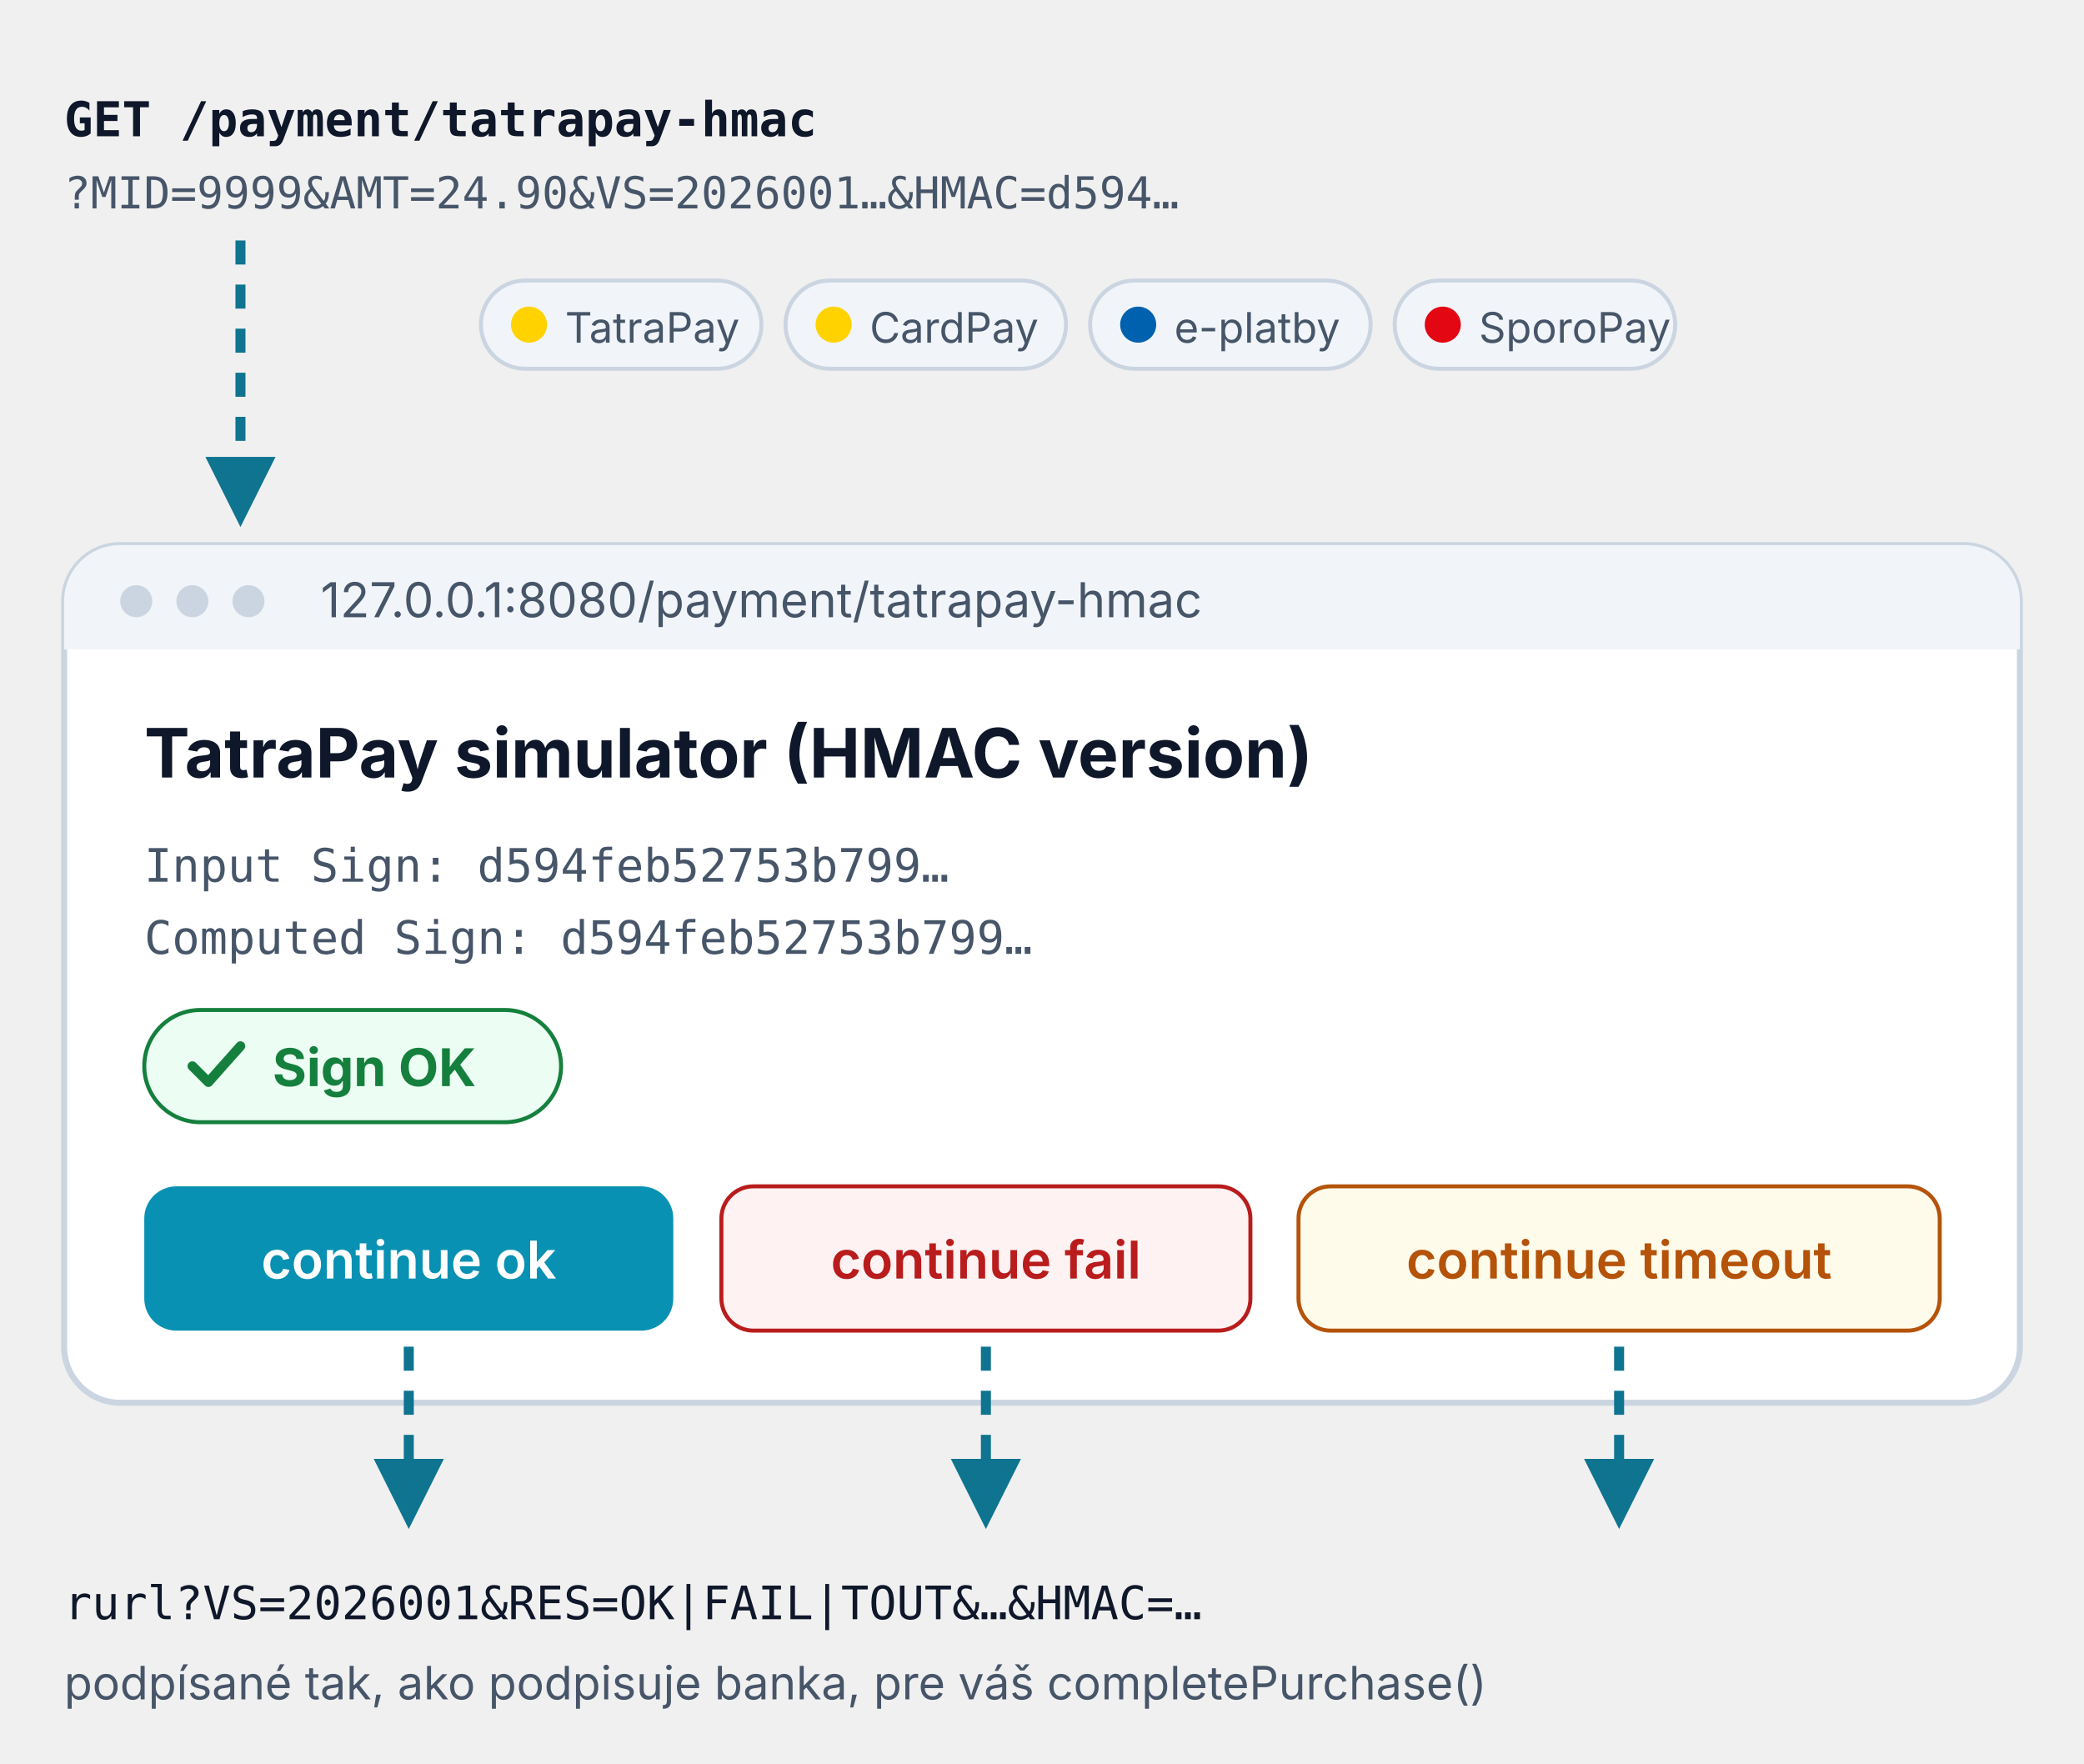
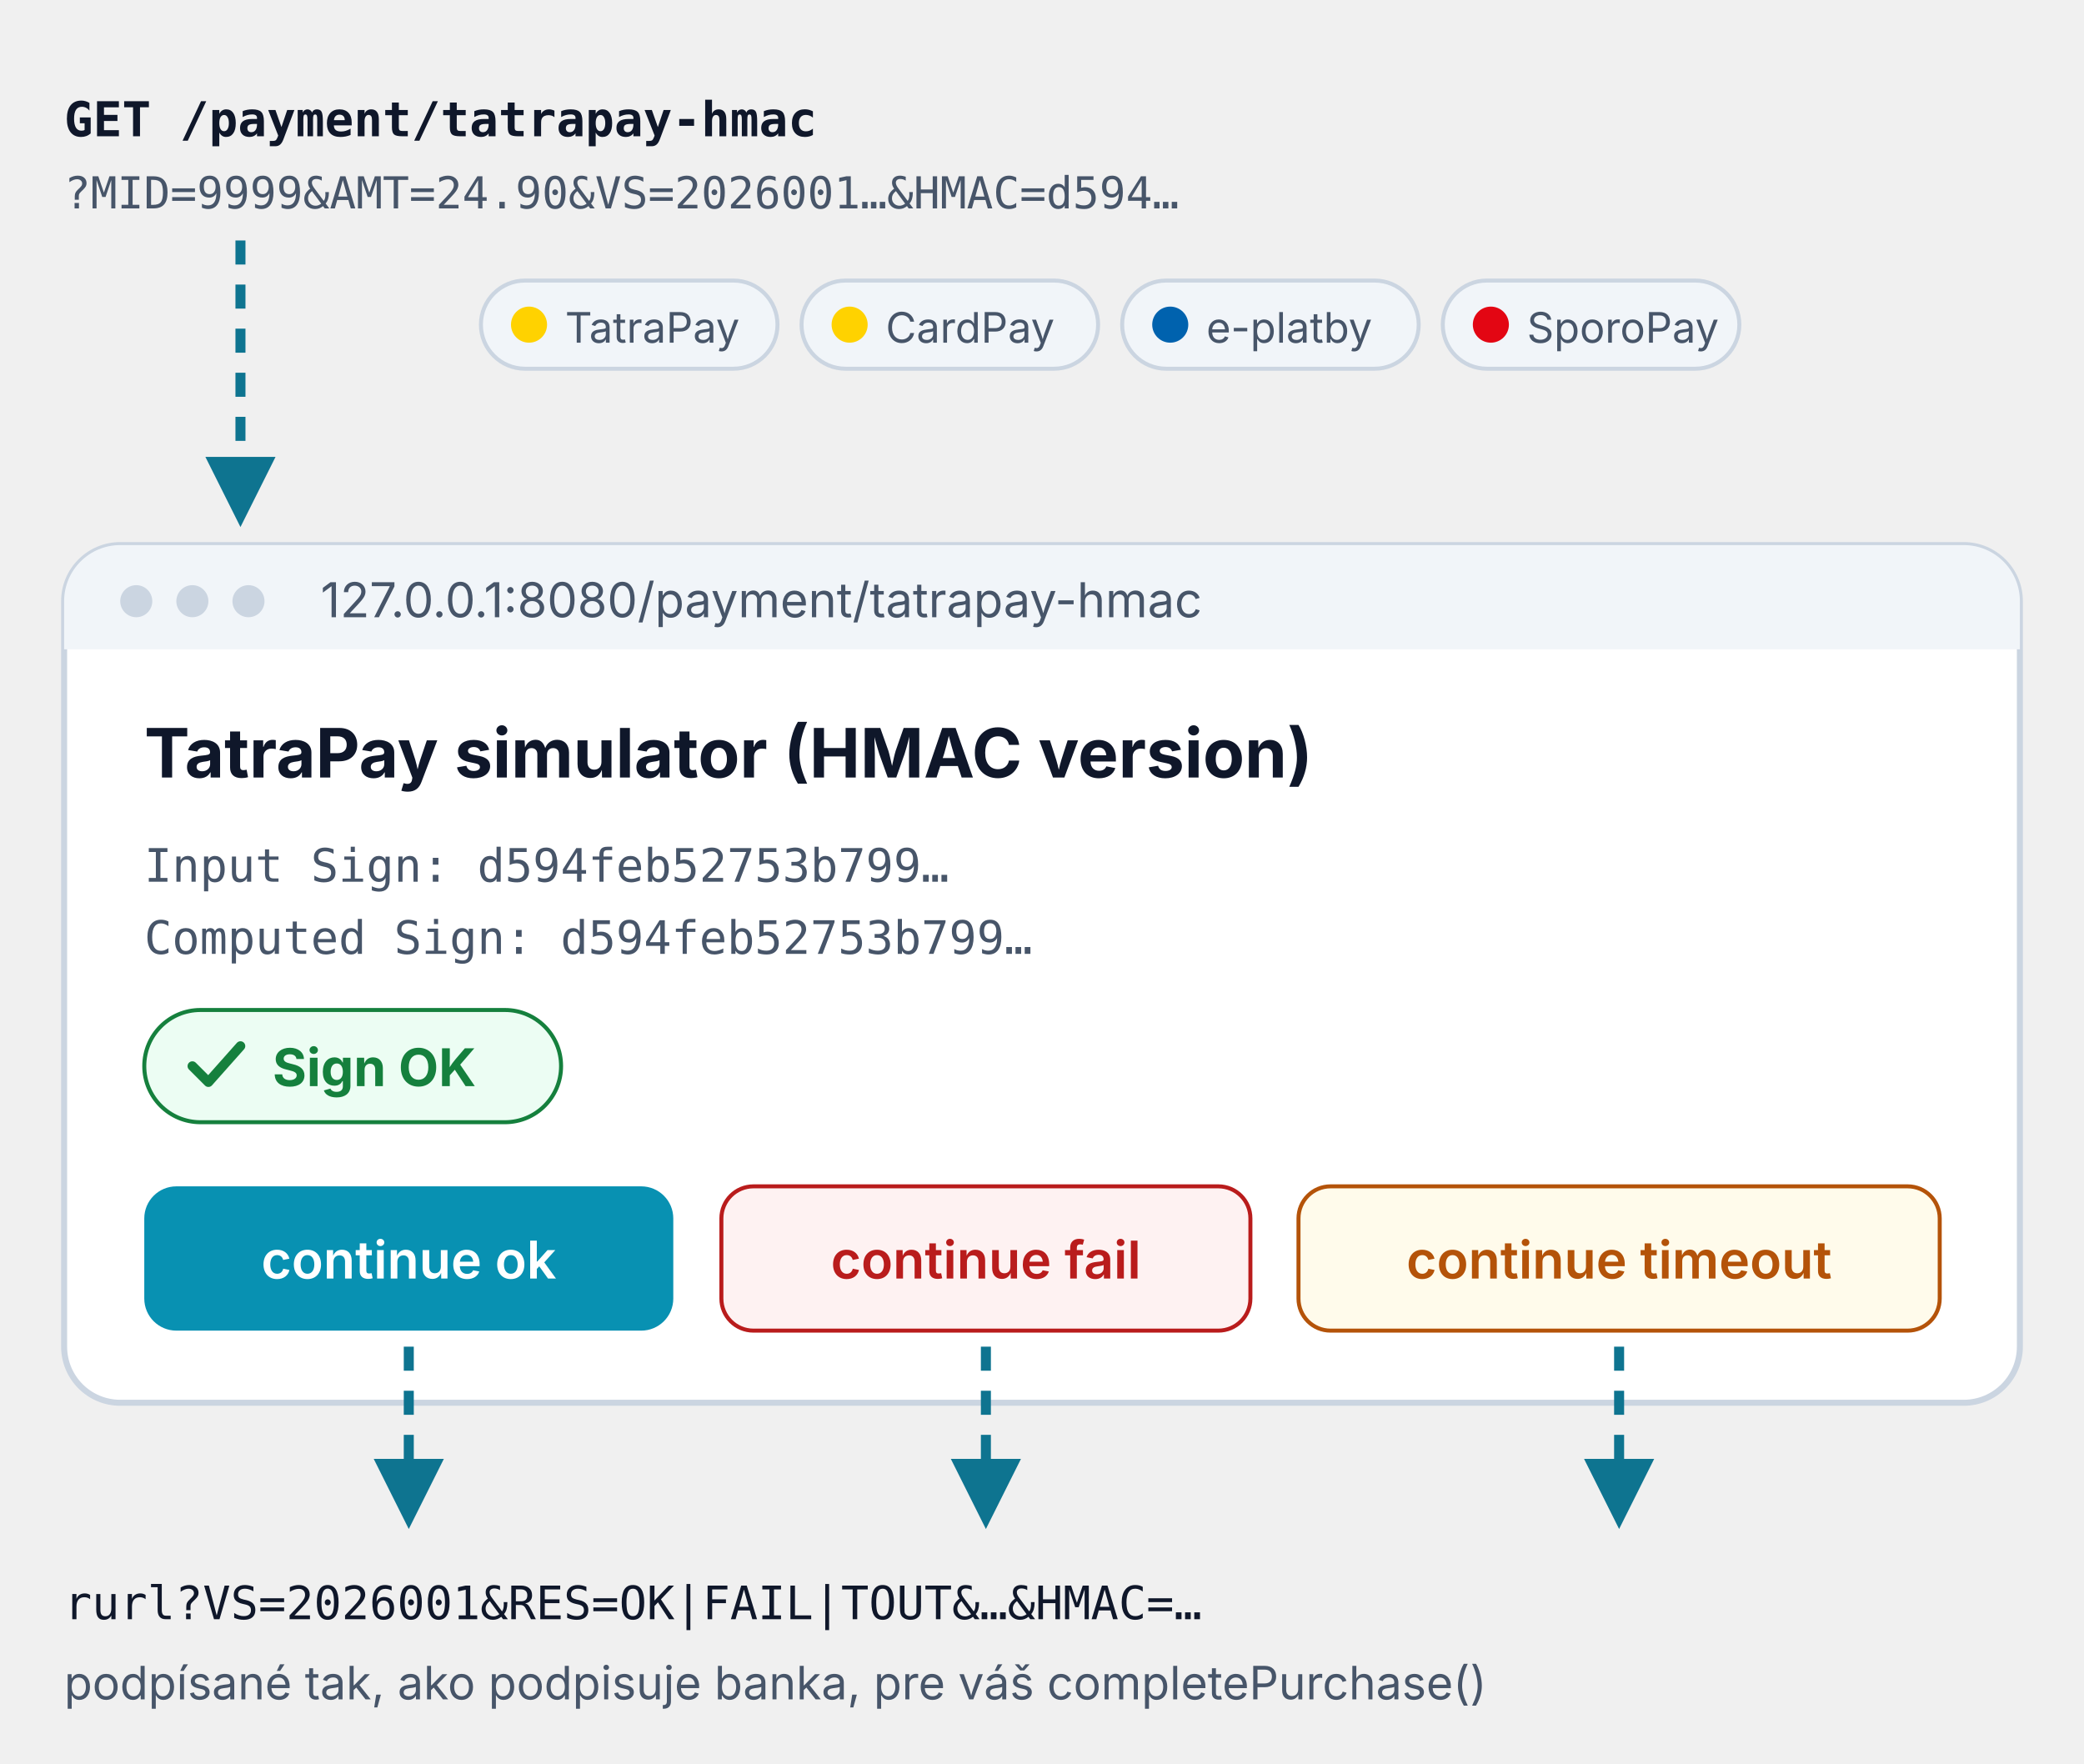
<svg xmlns="http://www.w3.org/2000/svg" viewBox="0 0 520 440" width="520" height="440" role="img" aria-labelledby="t d">
  <defs>
    <marker id="arrow" viewBox="0 0 10 10" refX="8" refY="5" markerWidth="7" markerHeight="7" orient="auto-start-reverse">
      <path d="M0 0L10 5L0 10z" fill="#0e7490" />
    </marker>
  </defs>
  <text x="16" y="34" font-family="ui-monospace, SFMono-Regular, Menlo, Consolas, monospace" font-size="12" font-weight="700" fill="#0f172a">GET /payment/tatrapay-hmac</text>
  <text x="16" y="52" font-family="ui-monospace, SFMono-Regular, Menlo, Consolas, monospace" font-size="11" fill="#475569">?MID=9999&amp;AMT=24.90&amp;VS=2026001…&amp;HMAC=d594…</text>
-   <rect x="120" y="70" width="70" height="22" rx="11" fill="#f1f5f9" stroke="#cbd5e1" />
+   <rect x="120" y="70" width="74" height="22" rx="11" fill="#f1f5f9" stroke="#cbd5e1" />
  <circle cx="132" cy="81" r="4.5" fill="#ffd200" />
  <text x="141" y="85.5" font-family="Inter, ui-sans-serif, system-ui, -apple-system, 'Segoe UI', Roboto, sans-serif" font-size="10.5" fill="#475569">TatraPay</text>
-   <rect x="196" y="70" width="70" height="22" rx="11" fill="#f1f5f9" stroke="#cbd5e1" />
-   <circle cx="208" cy="81" r="4.5" fill="#ffd200" />
-   <text x="217" y="85.5" font-family="Inter, ui-sans-serif, system-ui, -apple-system, 'Segoe UI', Roboto, sans-serif" font-size="10.5" fill="#475569">CardPay</text>
-   <rect x="272" y="70" width="70" height="22" rx="11" fill="#f1f5f9" stroke="#cbd5e1" />
-   <circle cx="284" cy="81" r="4.5" fill="#0062ae" />
-   <text x="293" y="85.5" font-family="Inter, ui-sans-serif, system-ui, -apple-system, 'Segoe UI', Roboto, sans-serif" font-size="10.5" fill="#475569">e-platby</text>
-   <rect x="348" y="70" width="70" height="22" rx="11" fill="#f1f5f9" stroke="#cbd5e1" />
-   <circle cx="360" cy="81" r="4.5" fill="#e30613" />
-   <text x="369" y="85.5" font-family="Inter, ui-sans-serif, system-ui, -apple-system, 'Segoe UI', Roboto, sans-serif" font-size="10.5" fill="#475569">SporoPay</text>
+   <rect x="200" y="70" width="74" height="22" rx="11" fill="#f1f5f9" stroke="#cbd5e1" />
+   <circle cx="212" cy="81" r="4.5" fill="#ffd200" />
+   <text x="221" y="85.5" font-family="Inter, ui-sans-serif, system-ui, -apple-system, 'Segoe UI', Roboto, sans-serif" font-size="10.5" fill="#475569">CardPay</text>
+   <rect x="280" y="70" width="74" height="22" rx="11" fill="#f1f5f9" stroke="#cbd5e1" />
+   <circle cx="292" cy="81" r="4.5" fill="#0062ae" />
+   <text x="301" y="85.5" font-family="Inter, ui-sans-serif, system-ui, -apple-system, 'Segoe UI', Roboto, sans-serif" font-size="10.5" fill="#475569">e-platby</text>
+   <rect x="360" y="70" width="74" height="22" rx="11" fill="#f1f5f9" stroke="#cbd5e1" />
+   <circle cx="372" cy="81" r="4.5" fill="#e30613" />
+   <text x="381" y="85.5" font-family="Inter, ui-sans-serif, system-ui, -apple-system, 'Segoe UI', Roboto, sans-serif" font-size="10.5" fill="#475569">SporoPay</text>
  <path d="M60 60V128" fill="none" stroke="#0e7490" stroke-width="2.5" stroke-dasharray="6 5" marker-end="url(#arrow)" />
  <rect x="16" y="136" width="488" height="214" rx="14" fill="#ffffff" stroke="#cbd5e1" stroke-width="1.5" />
  <path d="M16 150a14 14 0 0 1 14-14h460a14 14 0 0 1 14 14v12H16z" fill="#f1f5f9" />
  <circle cx="34" cy="150" r="4" fill="#cbd5e1" />
  <circle cx="48" cy="150" r="4" fill="#cbd5e1" />
  <circle cx="62" cy="150" r="4" fill="#cbd5e1" />
  <text x="80" y="154" font-family="Inter, ui-sans-serif, system-ui, -apple-system, 'Segoe UI', Roboto, sans-serif" font-size="12" fill="#475569">127.0.0.1:8080/payment/tatrapay-hmac</text>
  <text x="36" y="194" font-family="Inter, ui-sans-serif, system-ui, -apple-system, 'Segoe UI', Roboto, sans-serif" font-size="17" font-weight="700" fill="#0f172a">TatraPay simulator (HMAC version)</text>
  <text x="36" y="220" font-family="ui-monospace, SFMono-Regular, Menlo, Consolas, monospace" font-size="11.5" fill="#475569">Input Sign:    d594feb52753b799…</text>
  <text x="36" y="238" font-family="ui-monospace, SFMono-Regular, Menlo, Consolas, monospace" font-size="11.5" fill="#475569">Computed Sign: d594feb52753b799…</text>
  <rect x="36" y="252" width="104" height="28" rx="14" fill="#ecfdf3" stroke="#15803d" />
  <path d="M48 266l4 4 8-9" fill="none" stroke="#15803d" stroke-width="2.4" stroke-linecap="round" stroke-linejoin="round" />
  <text x="68" y="271" font-family="Inter, ui-sans-serif, system-ui, -apple-system, 'Segoe UI', Roboto, sans-serif" font-size="13" font-weight="700" fill="#15803d">Sign OK</text>
  <rect x="36" y="296" width="132" height="36" rx="8" fill="#0891b2" />
  <text x="102" y="319" font-family="Inter, ui-sans-serif, system-ui, -apple-system, 'Segoe UI', Roboto, sans-serif" font-size="13" font-weight="600" fill="#ffffff" text-anchor="middle">continue ok</text>
  <rect x="180" y="296" width="132" height="36" rx="8" fill="#fef2f2" stroke="#b91c1c" />
  <text x="246" y="319" font-family="Inter, ui-sans-serif, system-ui, -apple-system, 'Segoe UI', Roboto, sans-serif" font-size="13" font-weight="600" fill="#b91c1c" text-anchor="middle">continue fail</text>
  <rect x="324" y="296" width="160" height="36" rx="8" fill="#fffbeb" stroke="#b45309" />
  <text x="404" y="319" font-family="Inter, ui-sans-serif, system-ui, -apple-system, 'Segoe UI', Roboto, sans-serif" font-size="13" font-weight="600" fill="#b45309" text-anchor="middle">continue timeout</text>
  <path d="M102 336V378" fill="none" stroke="#0e7490" stroke-width="2.5" stroke-dasharray="6 5" marker-end="url(#arrow)" />
  <path d="M246 336V378" fill="none" stroke="#0e7490" stroke-width="2.5" stroke-dasharray="6 5" marker-end="url(#arrow)" />
  <path d="M404 336V378" fill="none" stroke="#0e7490" stroke-width="2.5" stroke-dasharray="6 5" marker-end="url(#arrow)" />
  <text x="16" y="404" font-family="ui-monospace, SFMono-Regular, Menlo, Consolas, monospace" font-size="11.5" fill="#0f172a">rurl?VS=2026001&amp;RES=OK|FAIL|TOUT&amp;…&amp;HMAC=…</text>
  <text x="16" y="424" font-family="Inter, ui-sans-serif, system-ui, -apple-system, 'Segoe UI', Roboto, sans-serif" font-size="11.5" fill="#475569">podpísané tak, ako podpisuje banka, pre váš completePurchase()</text>
</svg>
